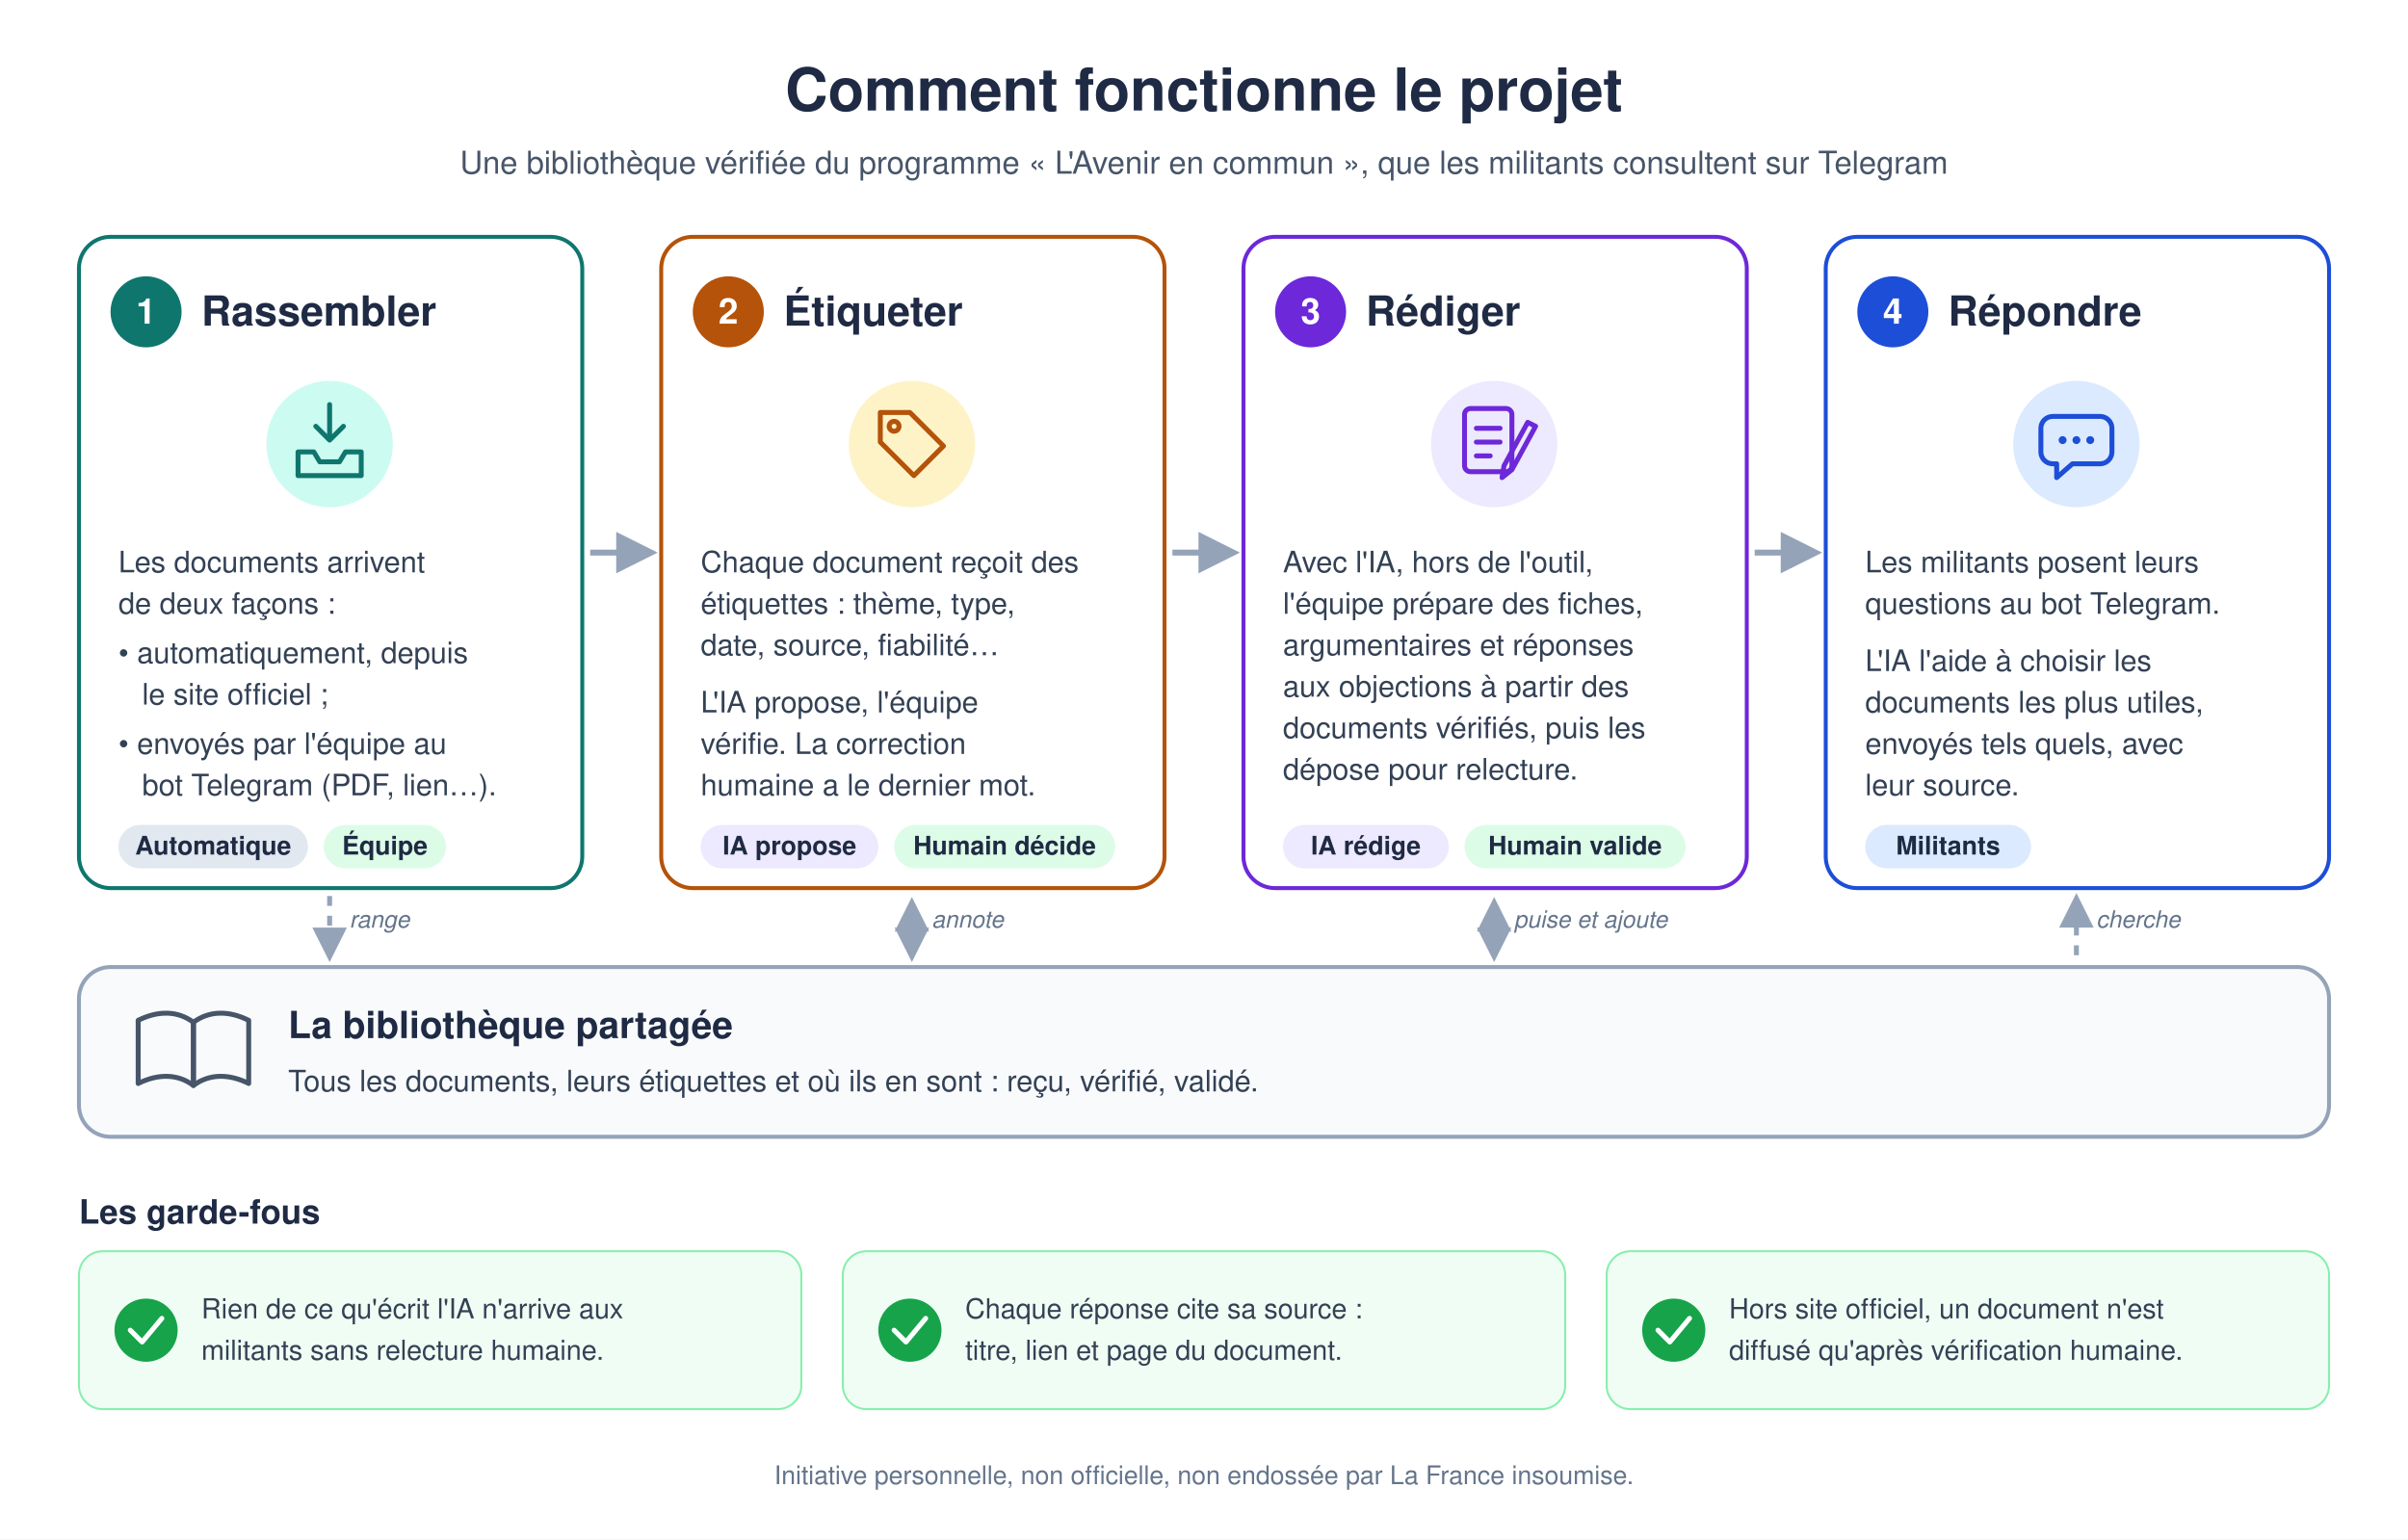
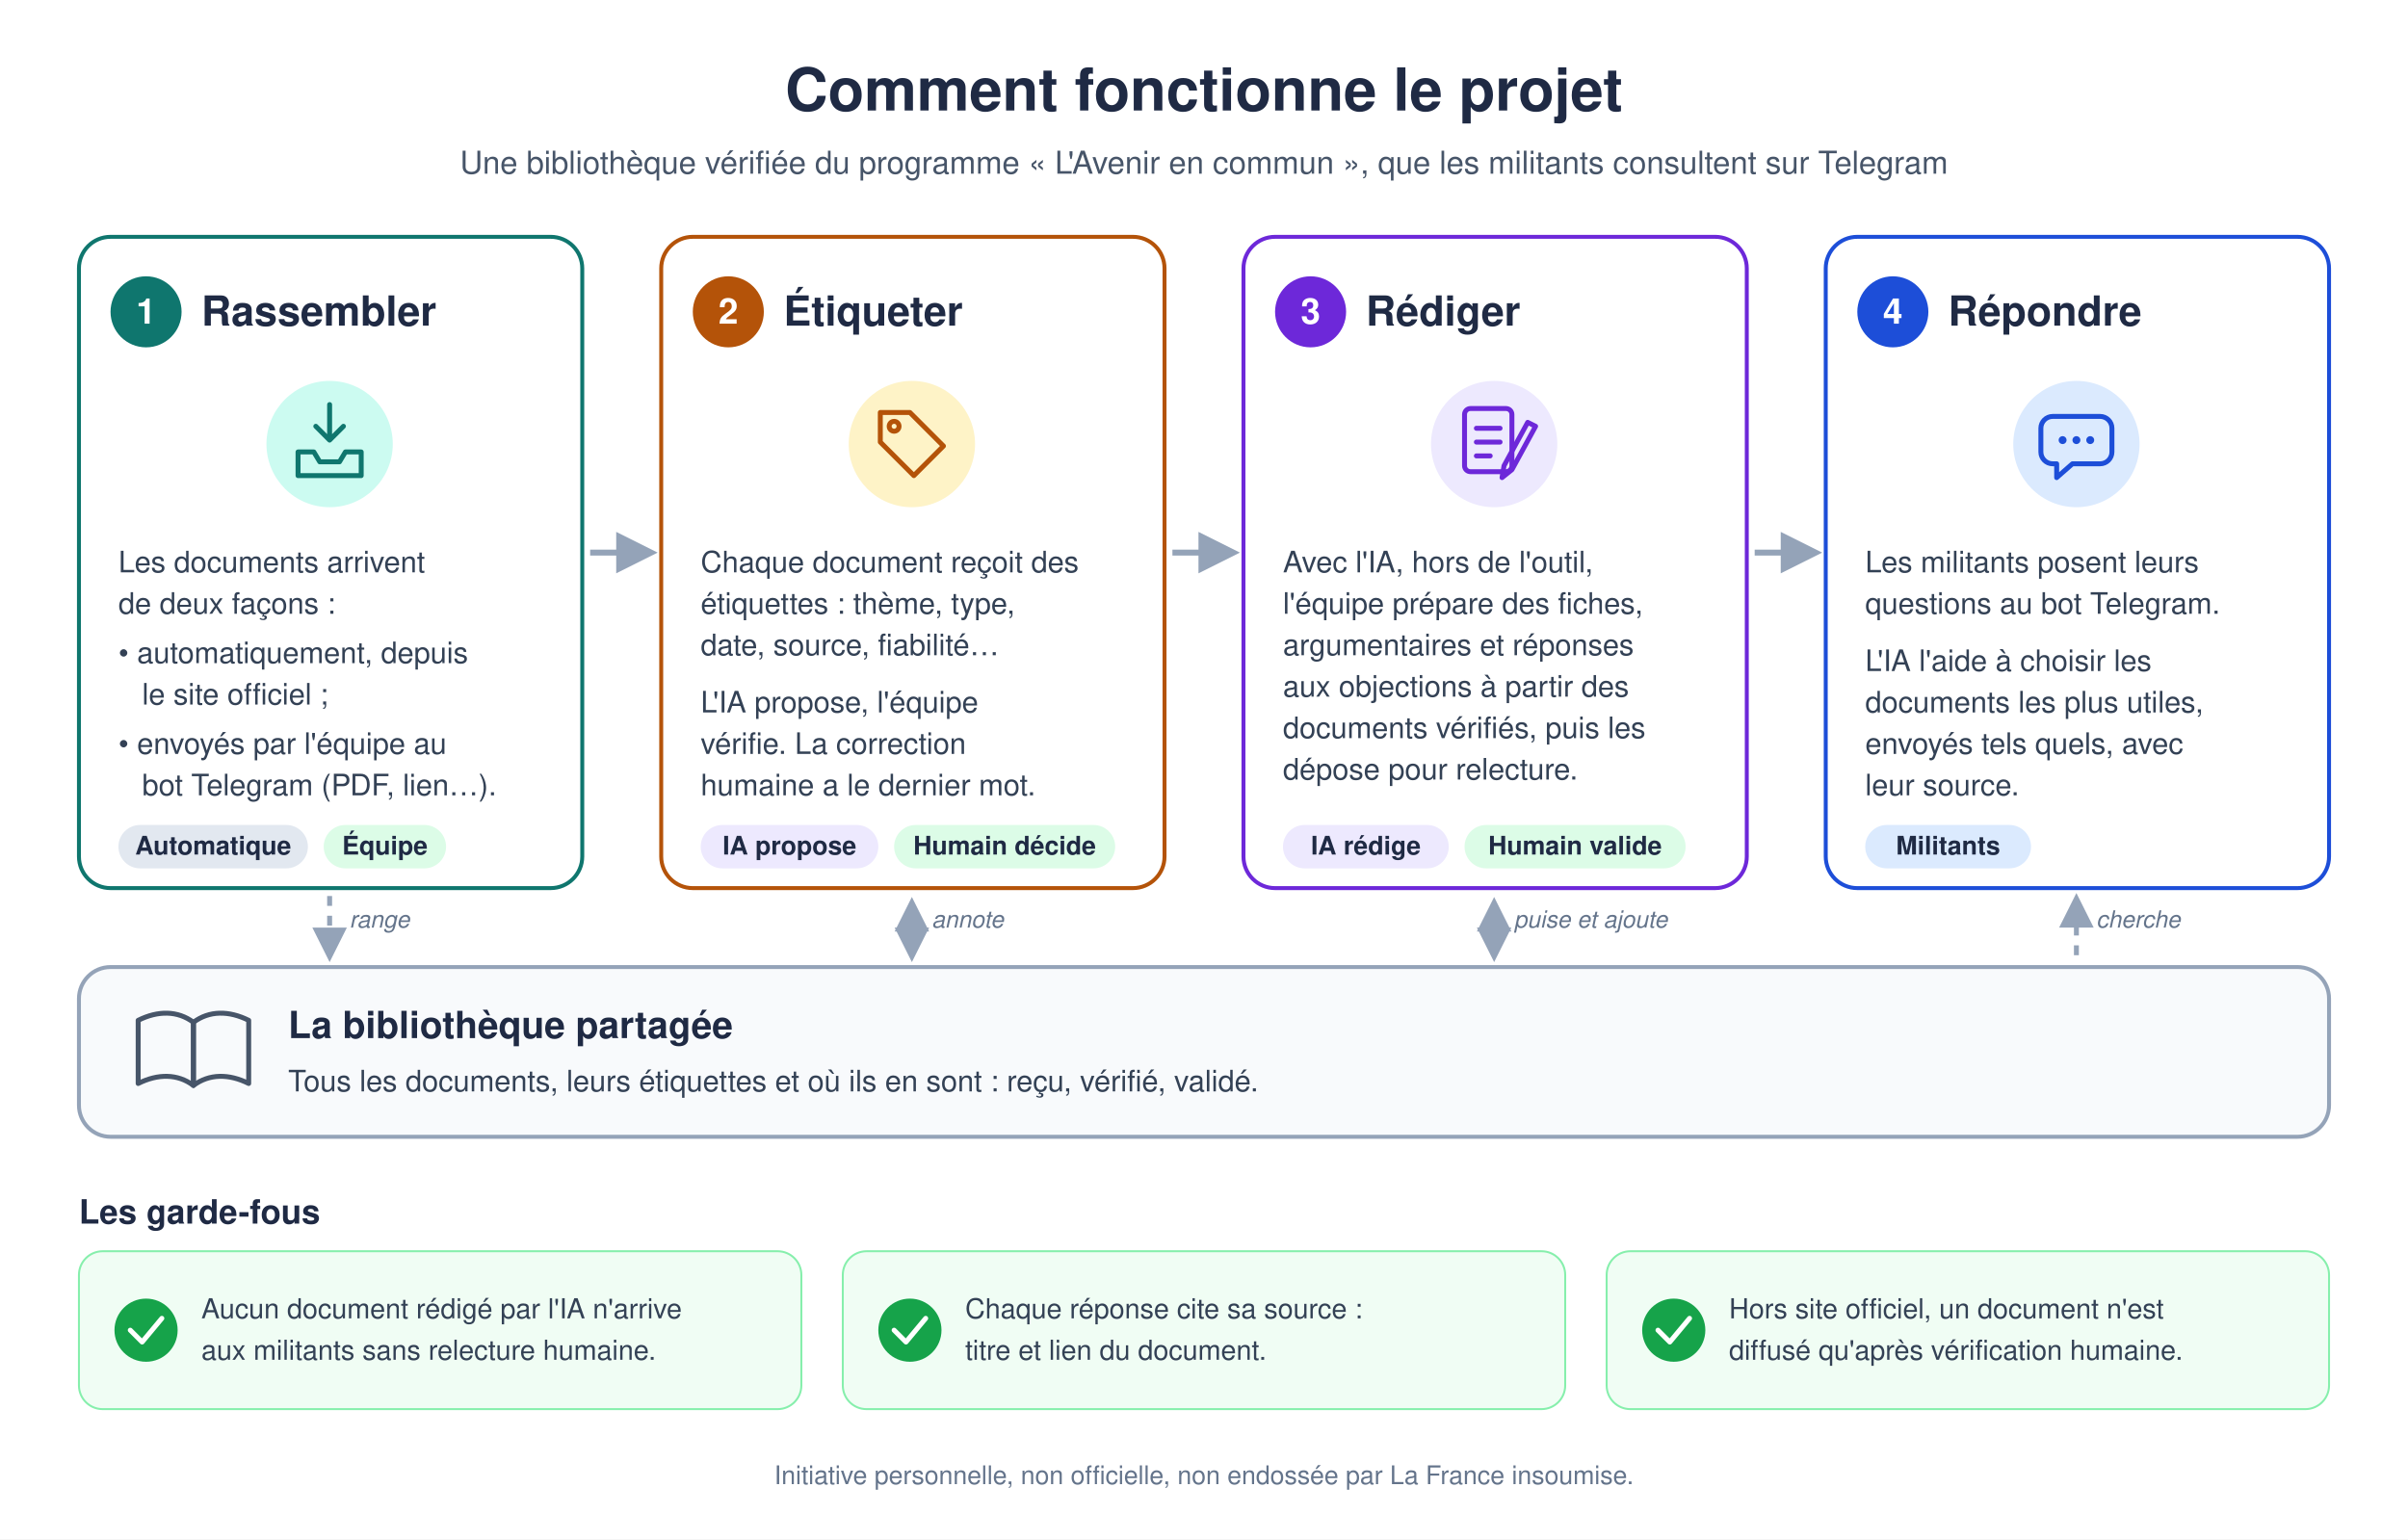
<svg xmlns="http://www.w3.org/2000/svg" viewBox="0 0 1220 780" width="1220" height="780" role="img" aria-labelledby="t d">
  <defs>
    <style>
      text { font-family: system-ui, -apple-system, "Segoe UI", Helvetica, Arial, sans-serif; fill: #1f2a44; }
      .h1 { font-size: 30px; font-weight: 700; }
      .sub { font-size: 16px; fill: #475569; }
      .ct { font-size: 21px; font-weight: 700; }
      .num { font-size: 18px; font-weight: 700; fill: #ffffff; }
      .body { font-size: 15px; fill: #334155; }
      .chip { font-size: 13px; font-weight: 600; }
      .lib { font-size: 19px; font-weight: 700; }
      .small { font-size: 12px; fill: #64748b; font-style: italic; }
      .gt { font-size: 17px; font-weight: 700; }
      .g { font-size: 14px; fill: #334155; }
      .foot { font-size: 13px; fill: #64748b; }
      .ico { fill: none; stroke-width: 2.5; stroke-linecap: round; stroke-linejoin: round; }
    </style>
    <marker id="arr" viewBox="0 0 10 10" refX="8" refY="5" markerWidth="7" markerHeight="7" orient="auto-start-reverse">
      <path d="M0,0 L10,5 L0,10 z" fill="#94a3b8" />
    </marker>
  </defs>
  <rect width="1220" height="780" fill="#ffffff" />
  <text class="h1" x="610" y="56" text-anchor="middle">Comment fonctionne le projet</text>
  <text class="sub" x="610" y="88" text-anchor="middle">Une bibliothèque vérifiée du programme « L'Avenir en commun », que les militants consultent sur Telegram</text>
  <line x1="299" y1="280" x2="329" y2="280" stroke="#94a3b8" stroke-width="3" marker-end="url(#arr)" />
  <line x1="594" y1="280" x2="624" y2="280" stroke="#94a3b8" stroke-width="3" marker-end="url(#arr)" />
  <line x1="889" y1="280" x2="919" y2="280" stroke="#94a3b8" stroke-width="3" marker-end="url(#arr)" />
  <g>
    <rect x="40" y="120" width="255" height="330" rx="16" fill="#ffffff" stroke="#0f766e" stroke-width="2" />
    <circle cx="74" cy="158" r="18" fill="#0f766e" />
    <text class="num" x="74" y="164" text-anchor="middle">1</text>
    <text class="ct" x="102" y="165">Rassembler</text>
    <circle cx="167" cy="225" r="32" fill="#ccfbf1" />
    <g class="ico" stroke="#0f766e">
      <path d="M151 229 h8 l3 5 h10 l3 -5 h8 v12 h-32 z" />
      <path d="M167 205 v18 M160 216 l7 7 l7 -7" />
    </g>
    <text class="body" x="60" y="290">Les documents arrivent</text>
    <text class="body" x="60" y="311">de deux façons :</text>
    <text class="body" x="60" y="336">• automatiquement, depuis</text>
    <text class="body" x="72" y="357">le site officiel ;</text>
    <text class="body" x="60" y="382">• envoyés par l'équipe au</text>
    <text class="body" x="72" y="403">bot Telegram (PDF, lien…).</text>
    <rect x="60" y="418" width="96" height="22" rx="11" fill="#e2e8f0" />
    <text class="chip" x="108" y="433" text-anchor="middle" fill="#334155">Automatique</text>
    <rect x="164" y="418" width="62" height="22" rx="11" fill="#dcfce7" />
    <text class="chip" x="195" y="433" text-anchor="middle" fill="#166534">Équipe</text>
  </g>
  <g>
    <rect x="335" y="120" width="255" height="330" rx="16" fill="#ffffff" stroke="#b45309" stroke-width="2" />
    <circle cx="369" cy="158" r="18" fill="#b45309" />
    <text class="num" x="369" y="164" text-anchor="middle">2</text>
    <text class="ct" x="397" y="165">Étiqueter</text>
    <circle cx="462" cy="225" r="32" fill="#fef3c7" />
    <g class="ico" stroke="#b45309">
      <path d="M446 209 h15 l17 17 l-15 15 l-17 -17 z" />
      <circle cx="453" cy="216" r="2.5" />
    </g>
    <text class="body" x="355" y="290">Chaque document reçoit des</text>
    <text class="body" x="355" y="311">étiquettes : thème, type,</text>
    <text class="body" x="355" y="332">date, source, fiabilité…</text>
    <text class="body" x="355" y="361">L'IA propose, l'équipe</text>
    <text class="body" x="355" y="382">vérifie. La correction</text>
    <text class="body" x="355" y="403">humaine a le dernier mot.</text>
    <rect x="355" y="418" width="90" height="22" rx="11" fill="#ede9fe" />
    <text class="chip" x="400" y="433" text-anchor="middle" fill="#5b21b6">IA propose</text>
    <rect x="453" y="418" width="112" height="22" rx="11" fill="#dcfce7" />
    <text class="chip" x="509" y="433" text-anchor="middle" fill="#166534">Humain décide</text>
  </g>
  <g>
    <rect x="630" y="120" width="255" height="330" rx="16" fill="#ffffff" stroke="#6d28d9" stroke-width="2" />
    <circle cx="664" cy="158" r="18" fill="#6d28d9" />
    <text class="num" x="664" y="164" text-anchor="middle">3</text>
    <text class="ct" x="692" y="165">Rédiger</text>
    <circle cx="757" cy="225" r="32" fill="#ede9fe" />
    <g class="ico" stroke="#6d28d9">
      <rect x="742" y="207" width="24" height="32" rx="3" />
      <path d="M748 217 h12 M748 224 h12 M748 231 h7" />
      <path d="M774 214 l-12 22 l-1 6 l5 -4 l12 -22 z" />
    </g>
    <text class="body" x="650" y="290">Avec l'IA, hors de l'outil,</text>
    <text class="body" x="650" y="311">l'équipe prépare des fiches,</text>
    <text class="body" x="650" y="332">argumentaires et réponses</text>
    <text class="body" x="650" y="353">aux objections à partir des</text>
    <text class="body" x="650" y="374">documents vérifiés, puis les</text>
    <text class="body" x="650" y="395">dépose pour relecture.</text>
    <rect x="650" y="418" width="84" height="22" rx="11" fill="#ede9fe" />
    <text class="chip" x="692" y="433" text-anchor="middle" fill="#5b21b6">IA rédige</text>
    <rect x="742" y="418" width="112" height="22" rx="11" fill="#dcfce7" />
    <text class="chip" x="798" y="433" text-anchor="middle" fill="#166534">Humain valide</text>
  </g>
  <g>
    <rect x="925" y="120" width="255" height="330" rx="16" fill="#ffffff" stroke="#1d4ed8" stroke-width="2" />
    <circle cx="959" cy="158" r="18" fill="#1d4ed8" />
    <text class="num" x="959" y="164" text-anchor="middle">4</text>
    <text class="ct" x="987" y="165">Répondre</text>
    <circle cx="1052" cy="225" r="32" fill="#dbeafe" />
    <g class="ico" stroke="#1d4ed8">
      <path d="M1040 211 h24 a6 6 0 0 1 6 6 v12 a6 6 0 0 1 -6 6 h-14 l-8 7 v-7 h-2 a6 6 0 0 1 -6 -6 v-12 a6 6 0 0 1 6 -6 z" />
      <path d="M1045 223 h0.01 M1052 223 h0.01 M1059 223 h0.01" stroke-width="4" />
    </g>
    <text class="body" x="945" y="290">Les militants posent leurs</text>
    <text class="body" x="945" y="311">questions au bot Telegram.</text>
    <text class="body" x="945" y="340">L'IA l'aide à choisir les</text>
    <text class="body" x="945" y="361">documents les plus utiles,</text>
    <text class="body" x="945" y="382">envoyés tels quels, avec</text>
    <text class="body" x="945" y="403">leur source.</text>
    <rect x="945" y="418" width="84" height="22" rx="11" fill="#dbeafe" />
    <text class="chip" x="987" y="433" text-anchor="middle" fill="#1e40af">Militants</text>
  </g>
  <g stroke="#94a3b8" stroke-width="2.5" stroke-dasharray="5 5">
    <line x1="167" y1="454" x2="167" y2="484" marker-end="url(#arr)" />
    <line x1="462" y1="458" x2="462" y2="484" marker-start="url(#arr)" marker-end="url(#arr)" />
    <line x1="757" y1="458" x2="757" y2="484" marker-start="url(#arr)" marker-end="url(#arr)" />
    <line x1="1052" y1="484" x2="1052" y2="456" marker-end="url(#arr)" />
  </g>
  <text class="small" x="177" y="470">range</text>
  <text class="small" x="472" y="470">annote</text>
  <text class="small" x="767" y="470">puise et ajoute</text>
  <text class="small" x="1062" y="470">cherche</text>
  <rect x="40" y="490" width="1140" height="86" rx="16" fill="#f8fafc" stroke="#94a3b8" stroke-width="2" />
  <g class="ico" stroke="#475569">
    <path d="M70 517 c10 -5 20 -5 28 1 v32 c-8 -6 -18 -6 -28 -1 z" />
    <path d="M126 517 c-10 -5 -20 -5 -28 1 v32 c8 -6 18 -6 28 -1 z" />
  </g>
  <text class="lib" x="146" y="526">La bibliothèque partagée</text>
  <text class="body" x="146" y="553">Tous les documents, leurs étiquettes et où ils en sont : reçu, vérifié, validé.</text>
  <text class="gt" x="40" y="620">Les garde-fous</text>
  <g>
    <rect x="40" y="634" width="366" height="80" rx="12" fill="#f0fdf4" stroke="#86efac" />
    <circle cx="74" cy="674" r="16" fill="#16a34a" />
    <path class="ico" d="M66 674 l6 6 l10 -12" stroke="#ffffff" />
-     <text class="g" x="102" y="668">Rien de ce qu'écrit l'IA n'arrive aux</text>
-     <text class="g" x="102" y="689">militants sans relecture humaine.</text>
+     <text class="g" x="102" y="668">Aucun document rédigé par l'IA n'arrive</text>
+     <text class="g" x="102" y="689">aux militants sans relecture humaine.</text>
  </g>
  <g>
    <rect x="427" y="634" width="366" height="80" rx="12" fill="#f0fdf4" stroke="#86efac" />
    <circle cx="461" cy="674" r="16" fill="#16a34a" />
    <path class="ico" d="M453 674 l6 6 l10 -12" stroke="#ffffff" />
    <text class="g" x="489" y="668">Chaque réponse cite sa source :</text>
-     <text class="g" x="489" y="689">titre, lien et page du document.</text>
+     <text class="g" x="489" y="689">titre et lien du document.</text>
  </g>
  <g>
    <rect x="814" y="634" width="366" height="80" rx="12" fill="#f0fdf4" stroke="#86efac" />
    <circle cx="848" cy="674" r="16" fill="#16a34a" />
    <path class="ico" d="M840 674 l6 6 l10 -12" stroke="#ffffff" />
    <text class="g" x="876" y="668">Hors site officiel, un document n'est</text>
    <text class="g" x="876" y="689">diffusé qu'après vérification humaine.</text>
  </g>
  <text class="foot" x="610" y="752" text-anchor="middle">Initiative personnelle, non officielle, non endossée par La France insoumise.</text>
</svg>
